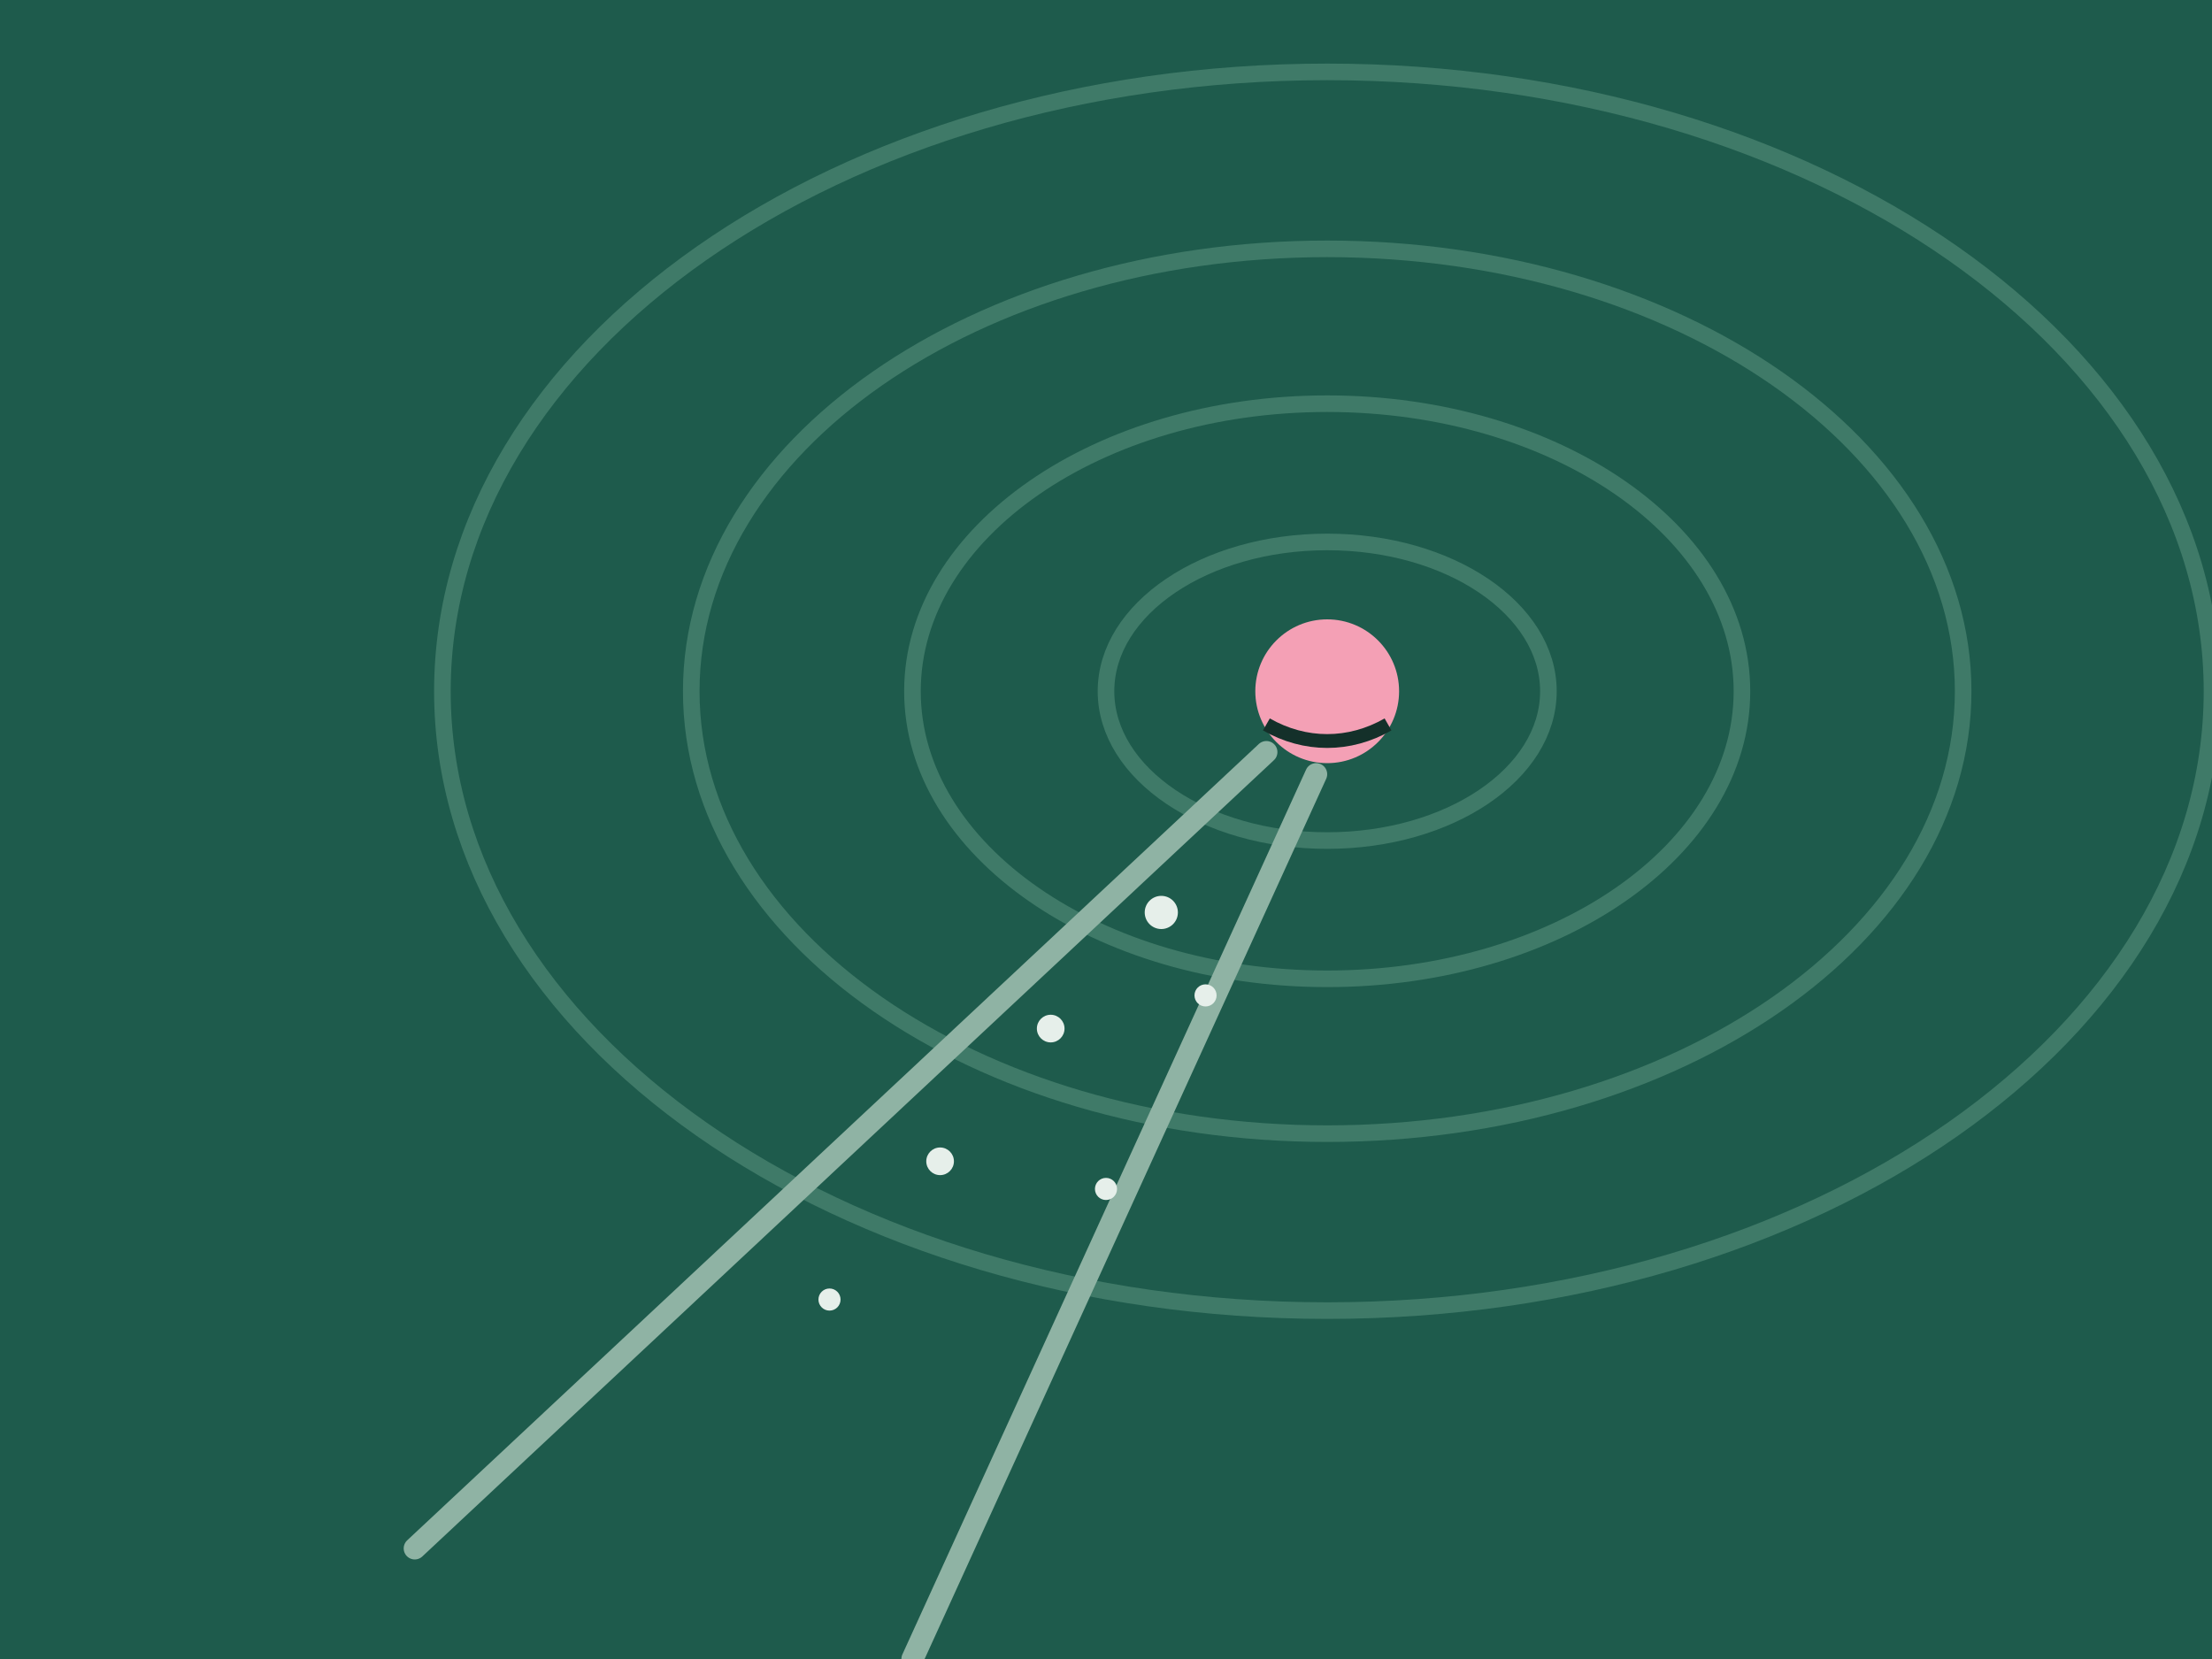
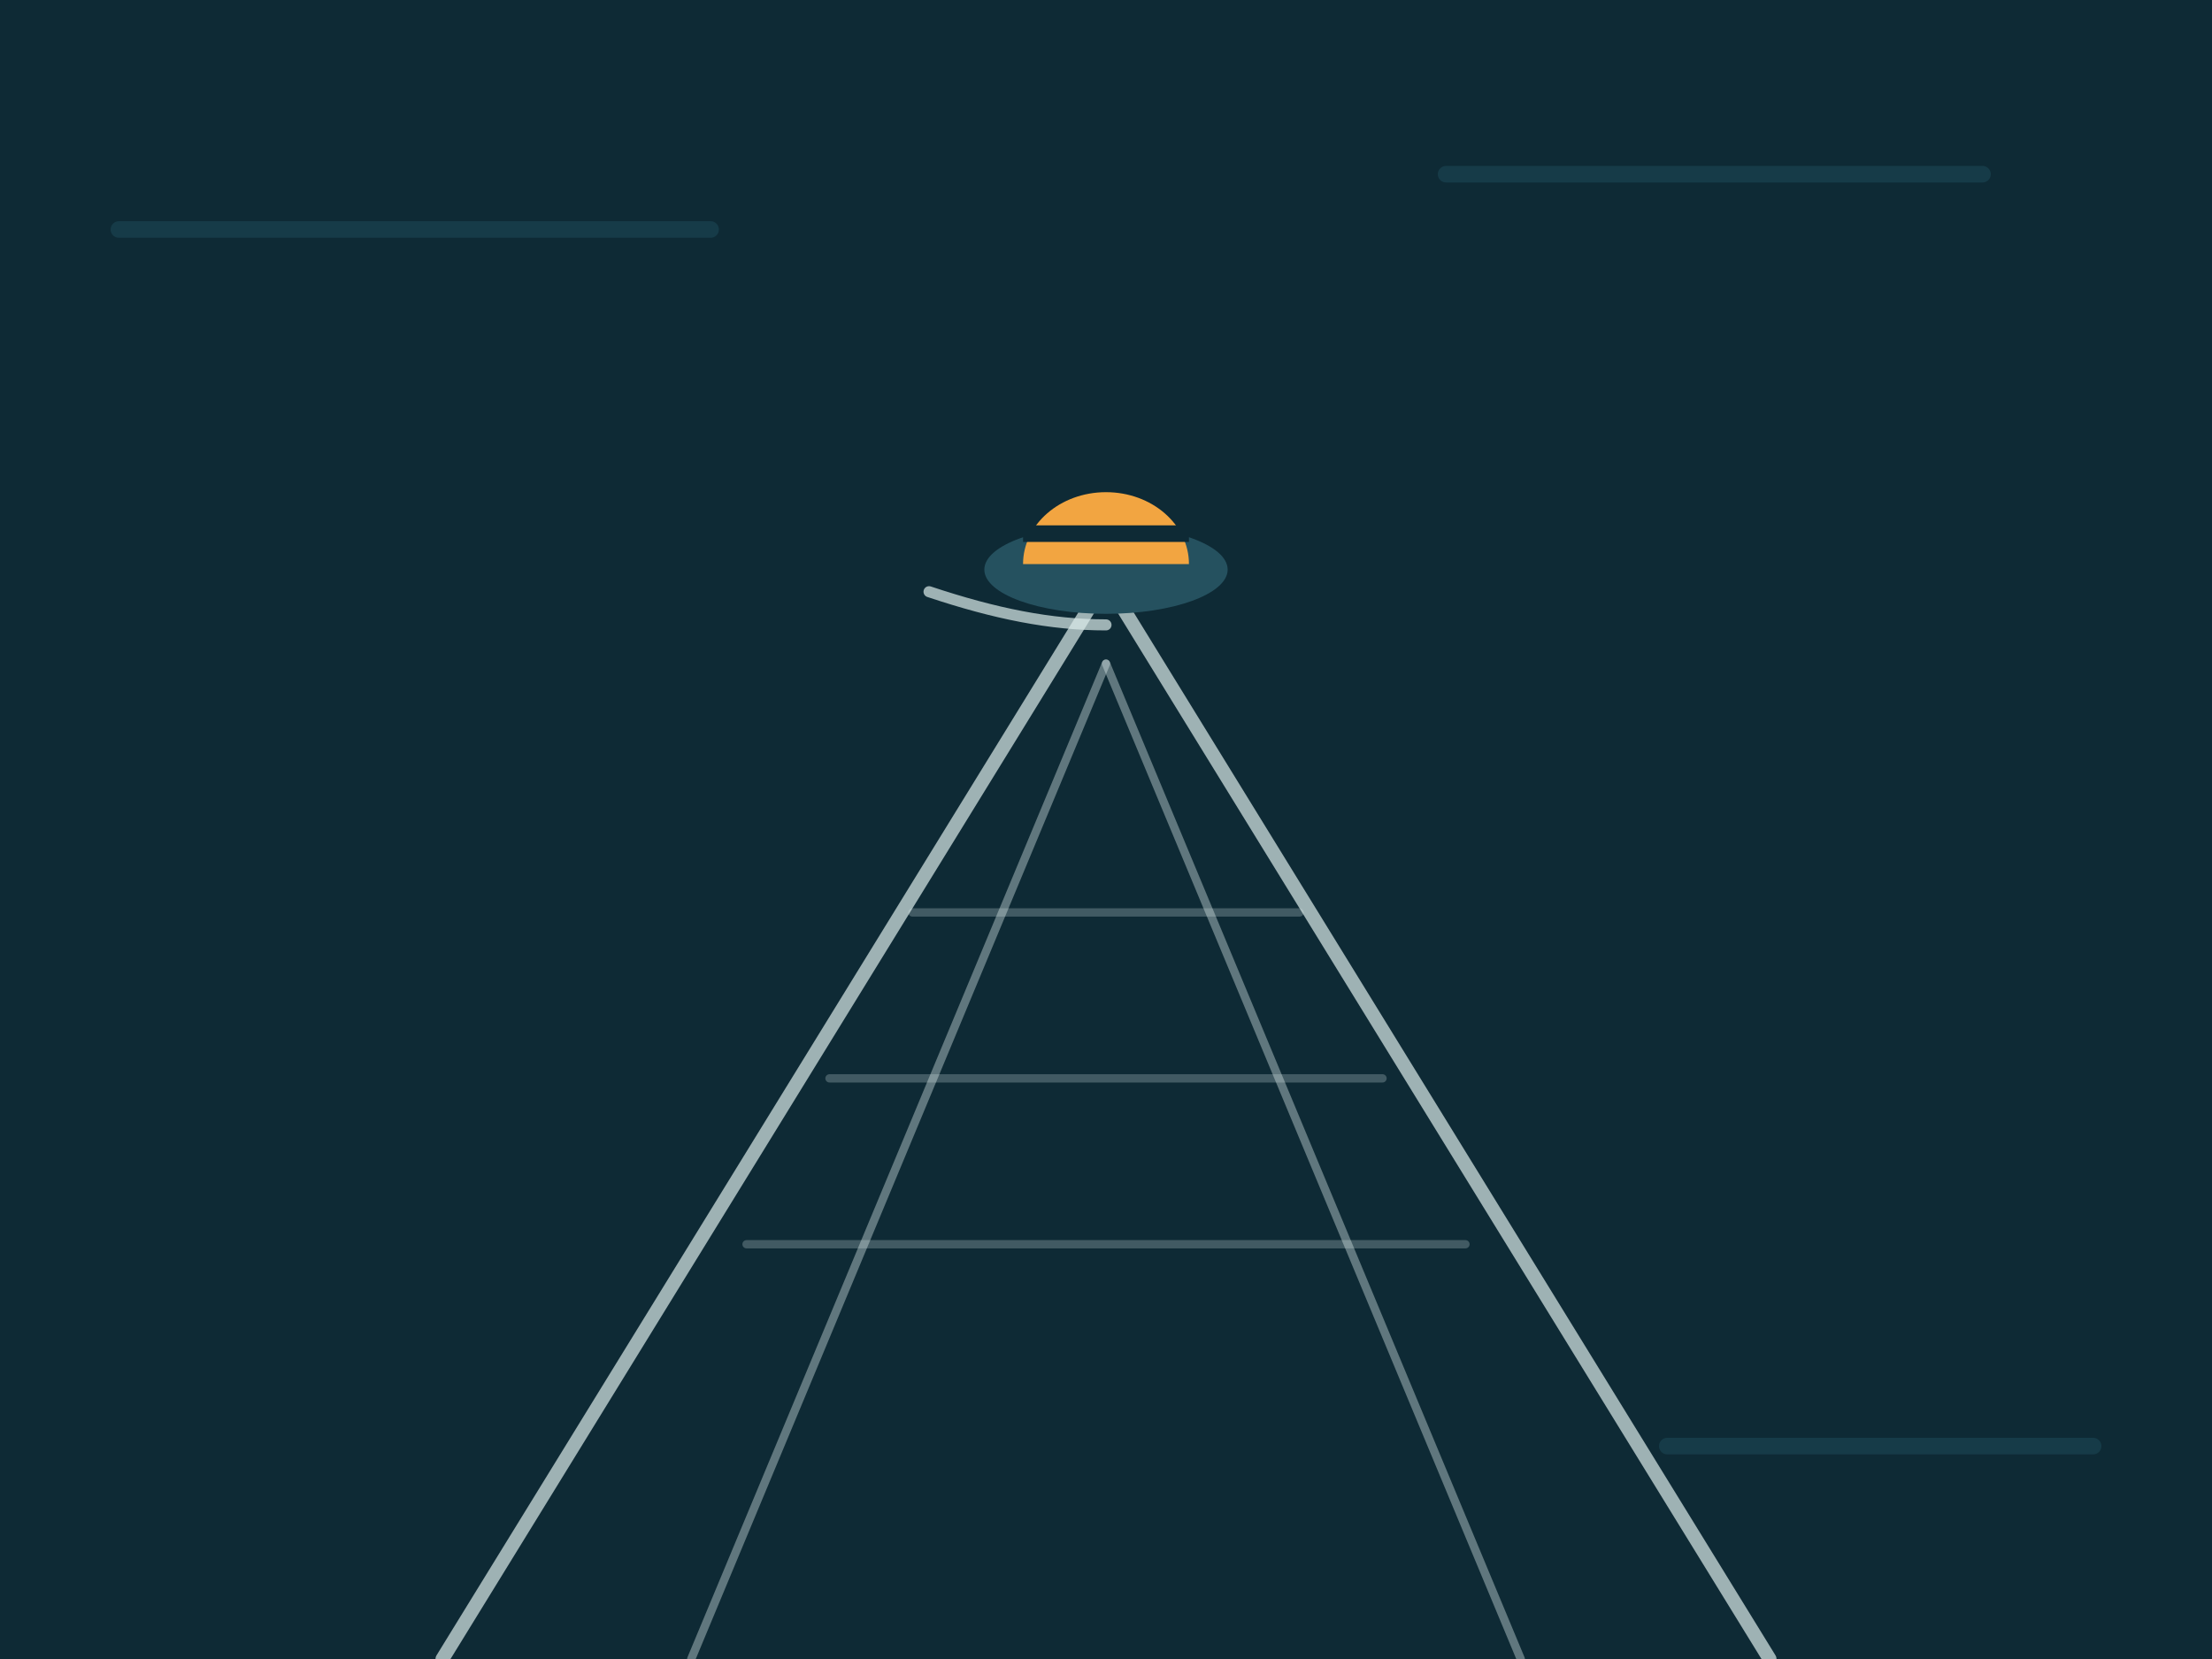
<svg xmlns="http://www.w3.org/2000/svg" viewBox="0 0 800 600" width="800" height="600">
-   <rect width="800" height="600" fill="#1E5B4C" />
-   <g fill="none" stroke="#3F7A68" stroke-width="6">
-     <ellipse cx="480" cy="250" rx="80" ry="54" />
-     <ellipse cx="480" cy="250" rx="150" ry="104" />
-     <ellipse cx="480" cy="250" rx="230" ry="160" />
-     <ellipse cx="480" cy="250" rx="320" ry="224" />
+   <rect width="800" height="600" fill="#0E2A35" />
+   <g fill="#163B48">
+     <rect x="40" y="80" width="220" height="6" rx="3" />
+     <rect x="520" y="60" width="200" height="6" rx="3" />
+     <rect x="600" y="520" width="160" height="6" rx="3" />
  </g>
-   <g fill="none" stroke="#8FB3A4" stroke-width="8" stroke-linecap="round">
-     <path d="M458 272L150 560" />
-     <path d="M476 280L330 600" />
+   <g fill="none" stroke="#DCEBEA" stroke-linecap="round">
+     <path d="M400 210 L160 600" stroke-width="5" opacity=".7" />
+     <path d="M400 210 L640 600" stroke-width="5" opacity=".7" />
+     <path d="M400 240 L250 600" stroke-width="3" opacity=".4" />
+     <path d="M400 240 L550 600" stroke-width="3" opacity=".4" />
+     <path d="M330 330 h140 M300 390 h200 M270 450 h260" stroke-width="3" opacity=".25" />
  </g>
-   <g fill="#E6EFEA">
-     <circle cx="420" cy="330" r="6" />
-     <circle cx="380" cy="372" r="5" />
-     <circle cx="436" cy="360" r="4" />
-     <circle cx="340" cy="420" r="5" />
-     <circle cx="400" cy="430" r="4" />
-     <circle cx="300" cy="470" r="4" />
-   </g>
-   <circle cx="480" cy="250" r="26" fill="#F4A0B5" />
-   <path d="M458 262c14 8 30 8 44 0" fill="none" stroke="#14302A" stroke-width="5" />
+   <ellipse cx="400" cy="206" rx="44" ry="16" fill="#25515F" />
+   <path d="M370 204 a30 26 0 0 1 60 0 z" fill="#F2A541" />
+   <rect x="370" y="190" width="60" height="6" fill="#0E2A35" />
+   <path d="M336 214 C360 222 380 226 400 226" fill="none" stroke="#DCEBEA" stroke-width="4" stroke-linecap="round" opacity=".7" />
</svg>
